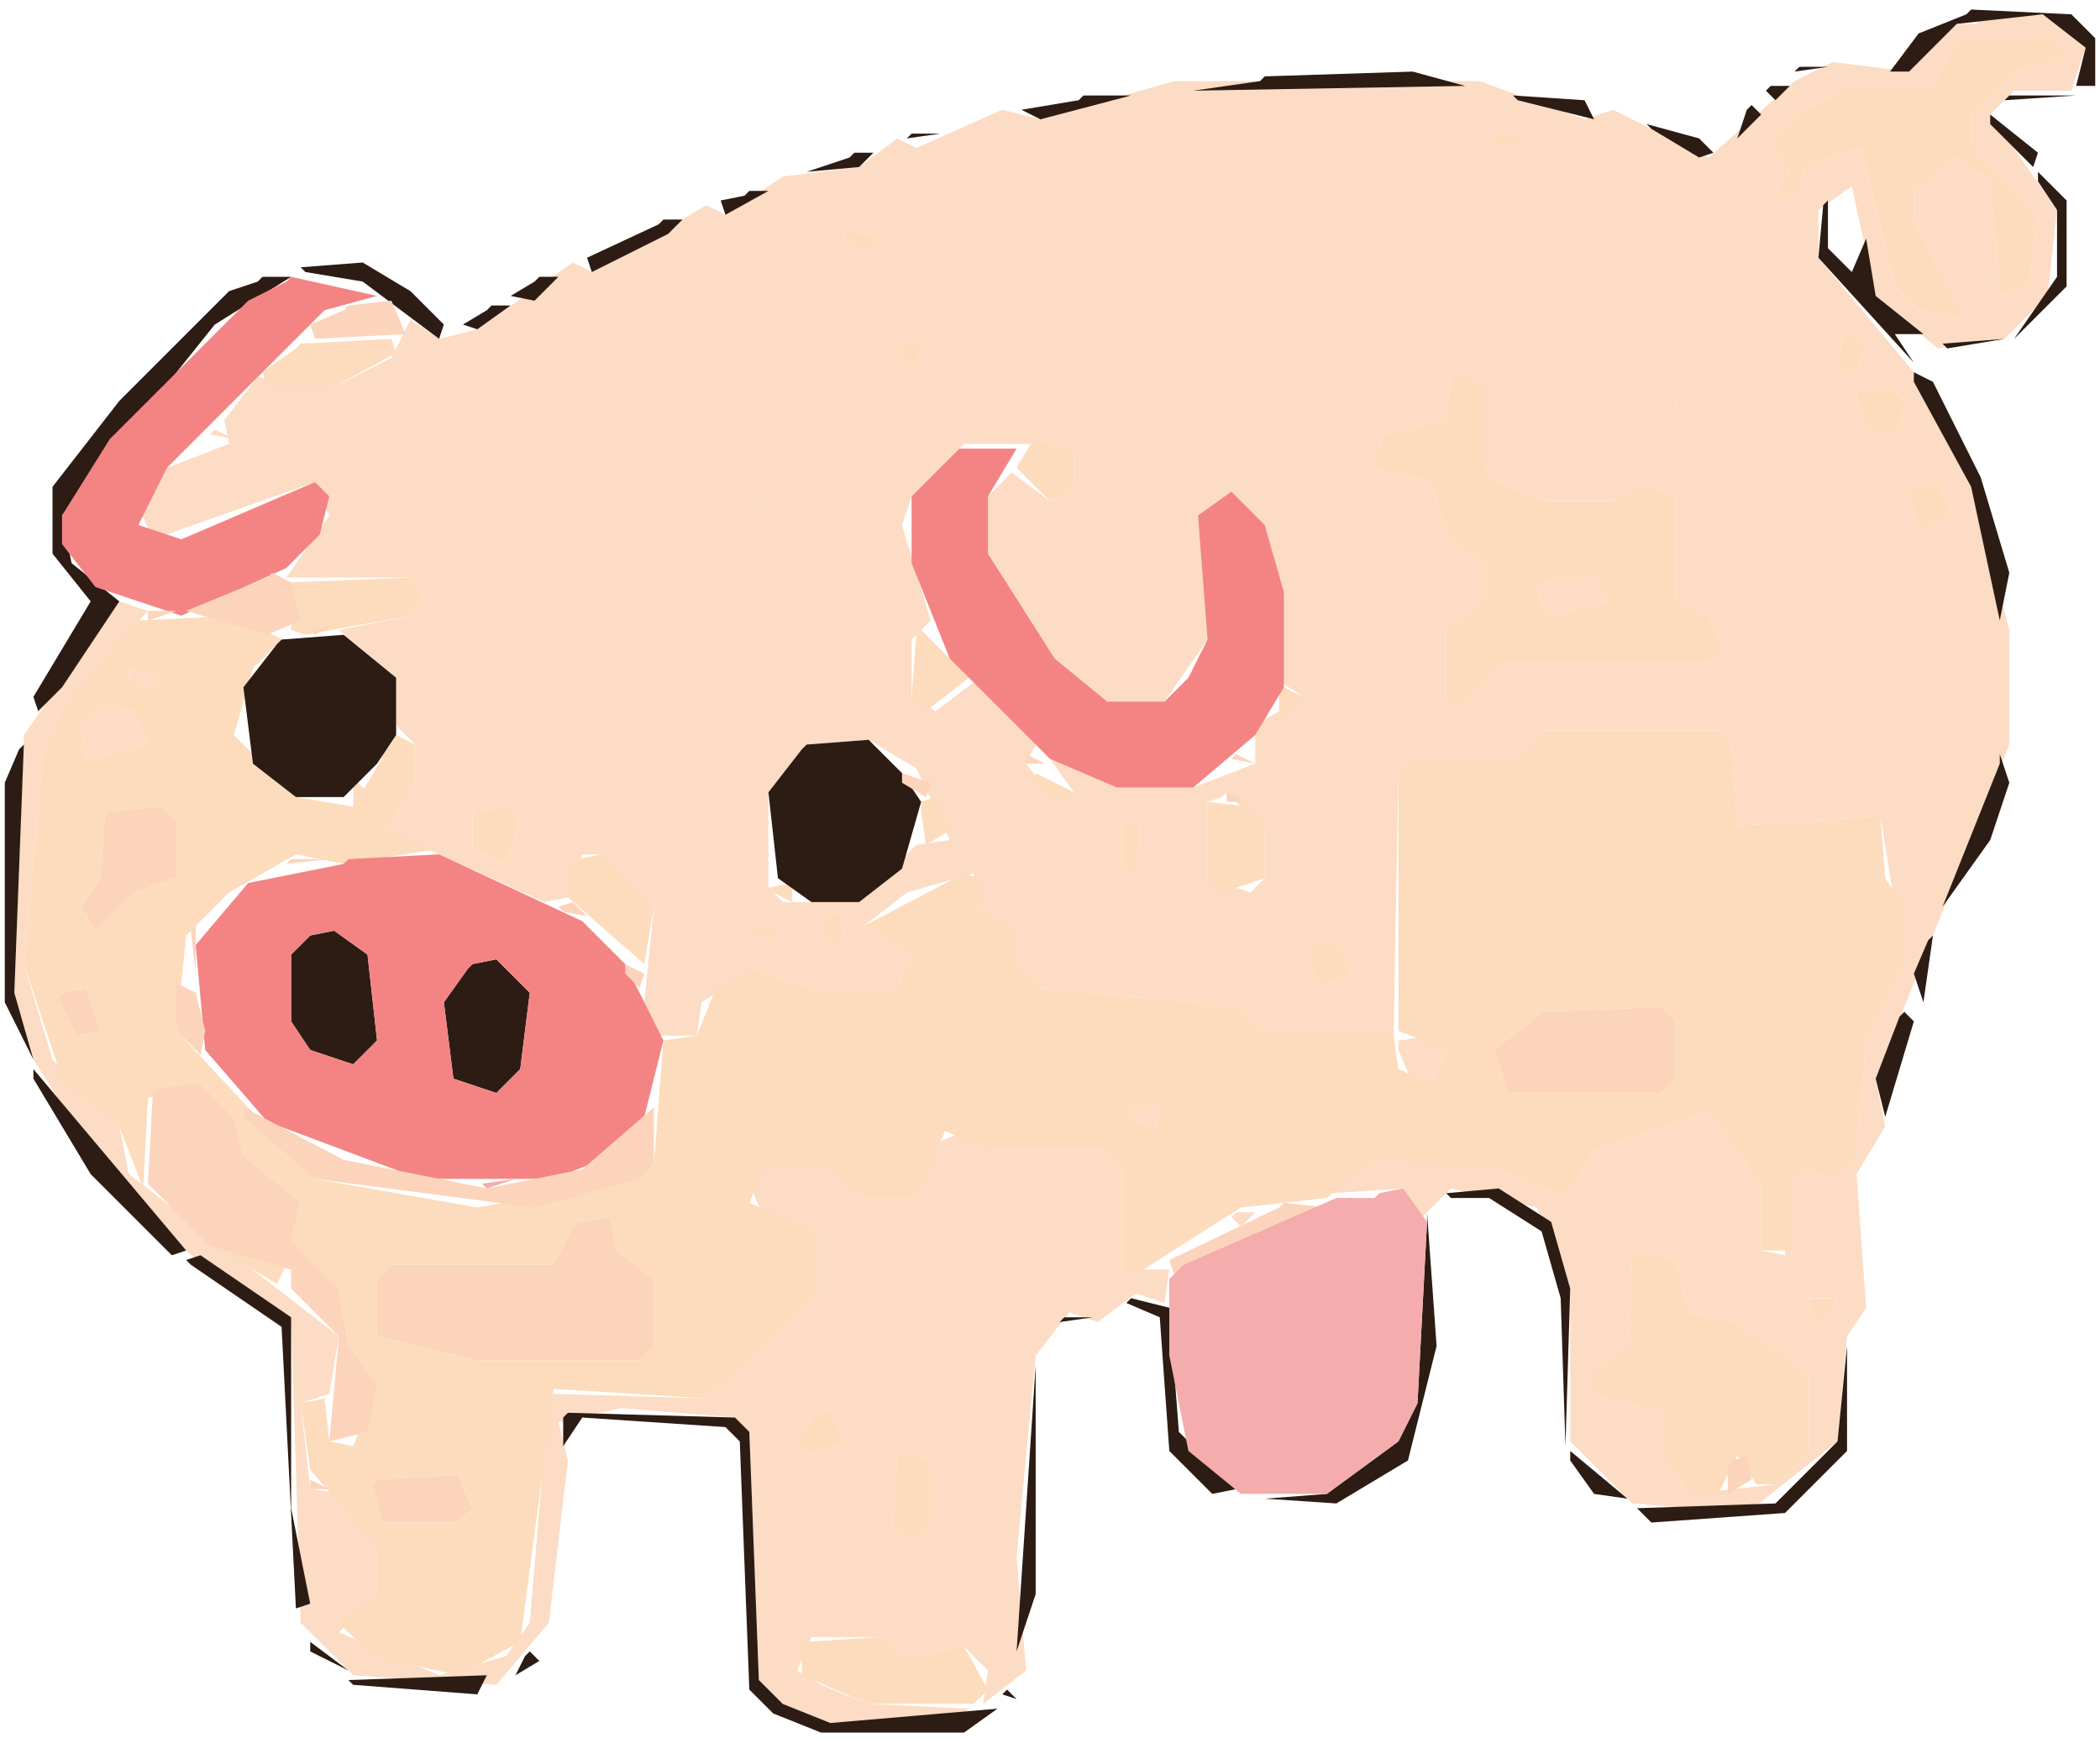
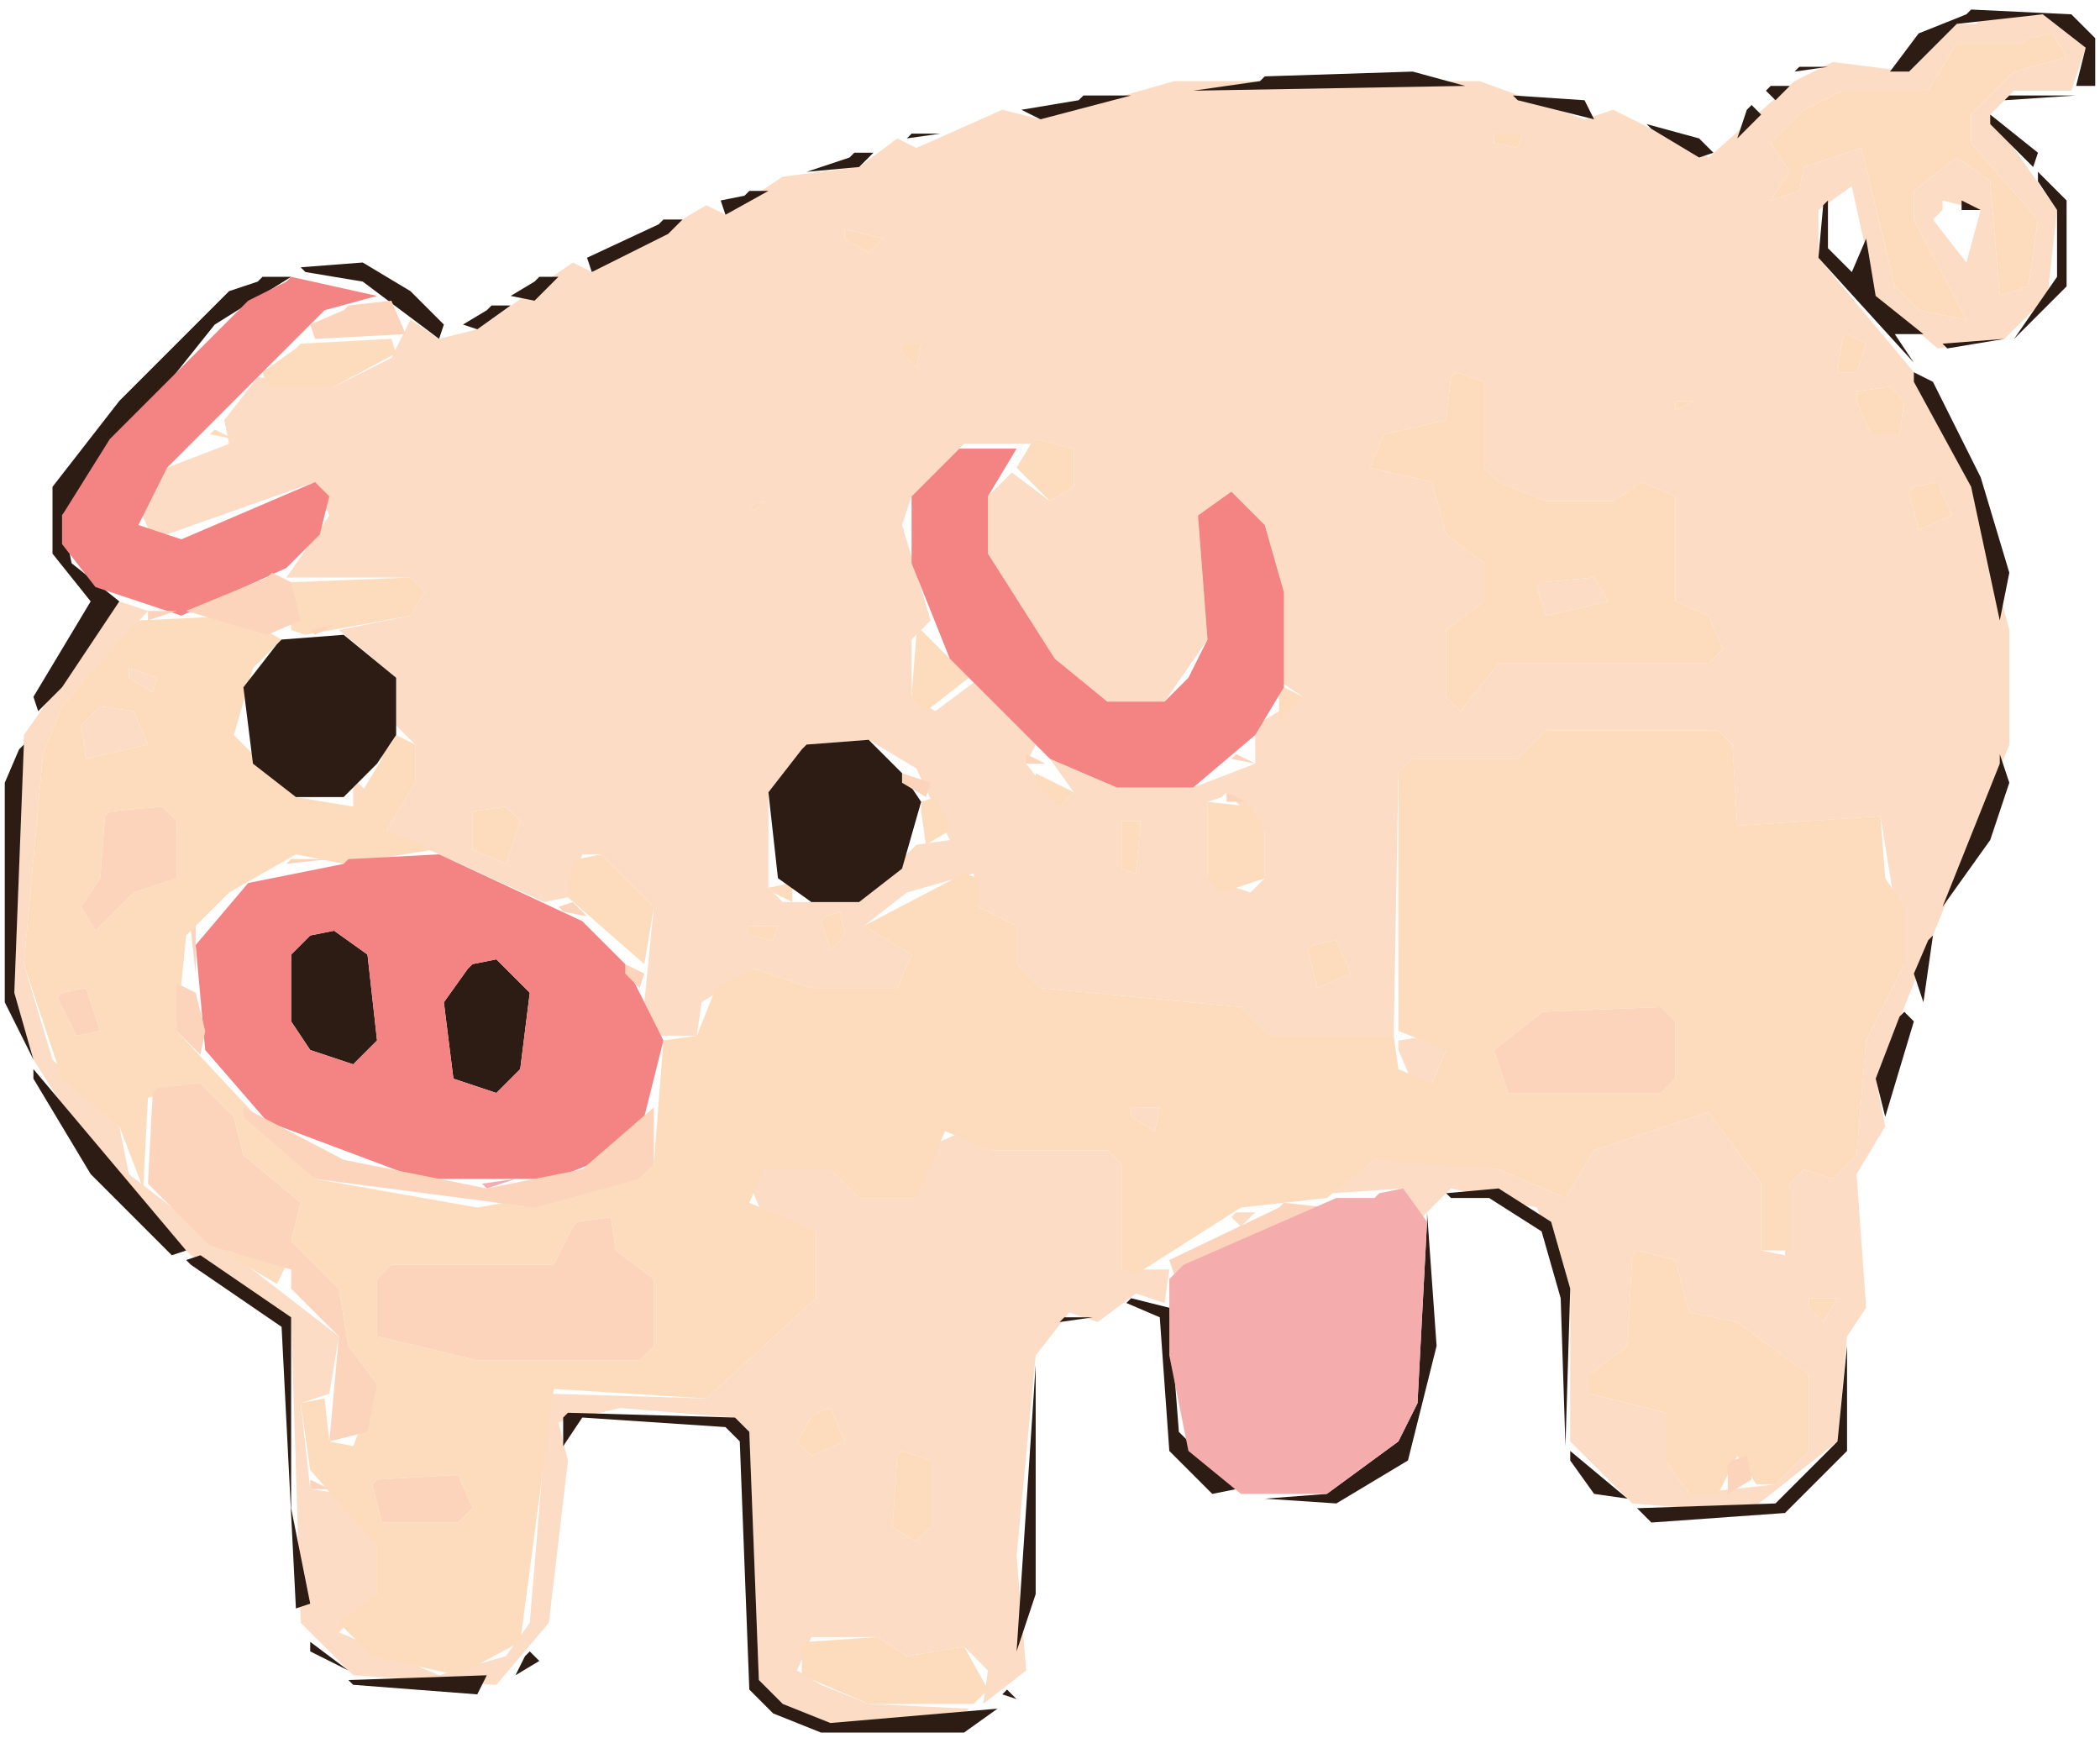
<svg xmlns="http://www.w3.org/2000/svg" viewBox="0 0 220 182" shape-rendering="geometricPrecision">
-   <path fill="rgb(252,220,196)" fill-rule="evenodd" d="M207.5 2.0L214.0 1.5L218.5 5.0L217.0 9.5L211.0 9.5L208.5 12.0L215.5 22.0L214.5 31.0L210.0 35.5L203.0 36.5L196.5 31.0L194.0 19.5L190.5 22.0L190.5 27.0L200.5 39.0L206.5 51.0L210.5 66.0L210.5 78.0L196.5 113.0L197.5 118.0L194.5 123.0L195.5 137.0L193.5 140.0L192.5 151.0L183.0 158.5L171.0 157.5L164.5 151.0L164.5 135.0L161.0 126.5L152.0 124.5L149.0 127.5L147.0 124.5L139.5 125.0L144.0 121.5L148.0 121.5L157.0 122.5L164.0 125.5L167.0 120.5L179.0 116.5L184.5 124.0L184.5 131.0L187.0 131.5L187.5 124.0L189.0 122.5L192.0 123.5L194.5 121.0L195.5 109.0L199.5 101.0L197.0 85.5L182.0 86.5L181.5 78.0L180.0 76.5L162.0 76.5L159.0 79.5L148.0 79.5L146.5 81.0L146.0 108.5L133.0 108.5L130.0 105.5L109.0 103.5L106.5 101.0L106.5 97.0L102.5 95.0L102.0 91.5L95.0 93.5L90.5 97.0L95.5 100.0L94.0 103.5L85.0 103.5L79.0 101.5L73.5 105.0L73.0 108.5L69.0 108.5L67.5 105.0L68.5 95.0L63.0 89.5L61.0 89.5L59.5 94.0L57.0 94.5L40.5 87.0L43.5 82.0L43.5 78.0L41.5 76.0L41.5 71.0L35.5 66.0L43.0 64.5L44.5 62.0L43.0 60.5L30.0 60.5L34.5 54.0L33.0 50.5L16.0 56.5L14.5 53.0L17.5 49.0L24.0 46.5L23.5 44.0L27.0 39.5L35.0 40.5L41.0 37.5L43.0 33.5L46.0 35.5L50.0 34.5L60.0 27.5L62.0 28.5L74.0 21.5L76.0 22.5L82.0 18.5L90.0 17.5L94.0 14.5L96.0 15.5L105.0 11.5L109.0 12.5L123.0 8.5L155.0 8.5L166.0 12.5L169.0 11.5L179.0 16.5L188.0 8.5L192.0 6.5L200.0 7.5L205.0 2.5L207.0 2.5ZM212.5 4.0L215.0 3.5L216.5 6.0L211.0 7.5L206.5 12.0L206.5 15.0L213.5 23.0L212.5 30.0L209.5 31.0L208.5 19.0L205.0 16.5L200.5 20.0L200.5 23.0L206.0 33.5L201.0 32.5L198.5 30.0L195.0 15.5L189.0 17.5L188.5 20.0L185.5 21.0L187.5 18.0L185.5 15.0L189.0 11.5L193.0 9.5L202.0 9.5L205.0 4.5L212.0 4.5ZM156.5 14.0L159.5 14.0L159.0 15.5L156.5 15.0ZM88.5 24.0L92.5 25.0L91.0 26.5L88.5 25.0ZM193.5 35.0L195.5 36.0L194.5 39.0L192.5 39.0L193.0 35.5ZM94.5 36.0L96.5 36.0L96.0 38.5L94.5 37.0ZM152.5 39.0L155.5 40.0L155.5 49.0L157.0 50.5L162.0 52.5L169.0 52.5L172.0 50.5L175.5 52.0L175.5 63.0L179.0 64.5L180.5 68.0L179.0 69.5L157.0 69.5L153.0 74.5L151.5 73.0L151.5 66.0L155.5 63.0L155.5 59.0L151.5 56.0L150.0 50.5L143.5 49.0L145.0 45.5L151.5 44.0L152.0 39.5ZM194.5 41.0L198.0 40.5L199.5 42.0L199.0 45.5L196.0 45.5L194.5 42.0ZM175.5 42.0L177.5 42.0L175.5 43.0ZM108.5 46.0L112.5 47.0L112.5 51.0L110.0 52.5L106.0 49.5L103.5 52.0L103.5 58.0L110.5 69.0L116.0 73.5L122.0 73.5L126.5 67.0L125.5 54.0L129.0 51.5L132.5 55.0L134.5 62.0L133.5 71.0L136.5 73.0L131.5 76.0L131.5 80.0L125.0 82.5L117.0 82.5L110.0 79.5L112.5 83.0L111.0 84.5L107.5 80.0L108.5 78.0L102.0 71.5L98.0 74.5L95.5 73.0L95.5 67.0L97.5 65.0L94.5 55.0L95.5 52.0L101.0 46.5L108.0 46.5ZM200.5 51.0L203.0 50.5L204.5 54.0L201.0 55.5L200.0 51.5ZM78.5 53.0L80.0 52.5L79.0 53.5ZM161.5 61.0L167.0 60.5L168.5 63.0L162.0 64.5L161.0 61.5ZM12.5 63.0L15.5 64.0L6.5 74.0L4.5 79.0L2.5 101.0L5.5 111.0L12.5 118.0L13.5 123.0L35.5 140.0L34.5 146.0L31.5 147.0L32.5 156.0L36.0 156.5L39.5 162.0L39.5 167.0L35.5 171.0L46.0 175.5L53.0 173.5L55.5 170.0L57.5 146.0L74.0 146.5L85.5 136.0L85.5 129.0L80.0 127.5L78.5 124.0L80.0 122.5L87.0 122.5L90.0 125.5L96.0 125.5L97.5 120.0L101.0 118.5L104.0 120.5L116.0 120.5L117.5 122.0L117.5 133.0L122.5 133.0L122.0 136.5L119.0 135.5L115.0 138.5L112.0 137.5L108.5 142.0L106.5 163.0L107.5 175.0L103.0 178.5L103.5 175.0L101.0 172.5L95.0 173.5L92.0 171.5L85.0 171.5L83.5 175.0L86.0 176.5L91.0 178.5L101.5 179.0L100.0 180.5L87.0 180.5L82.0 178.5L79.5 176.0L78.5 150.0L77.0 148.5L65.0 147.5L58.5 149.0L59.5 153.0L57.5 170.0L52.0 176.5L37.0 175.5L31.5 170.0L30.5 138.0L20.0 131.5L10.5 122.0L3.5 111.0L1.5 104.0L2.5 77.0L12.0 63.5ZM13.5 70.0L16.5 71.0L16.0 72.5L13.5 71.0ZM10.5 74.0L14.0 74.5L15.5 78.0L9.0 79.5L8.5 76.0L10.0 74.5ZM40.5 78.0L41.5 79.0L40.0 80.5L40.0 78.5ZM84.5 78.0L91.0 77.5L96.0 80.5L99.5 88.0L96.0 88.5L90.0 94.5L82.0 94.5L80.5 93.0L80.5 83.0L84.0 78.5ZM37.5 82.0L38.5 83.0L37.0 84.5L37.0 82.5ZM128.5 83.0L132.5 87.0L132.5 92.0L131.0 93.5L126.5 92.0L126.5 84.0L128.0 83.5ZM49.5 85.0L53.0 84.5L54.5 86.0L53.0 90.5L49.5 89.0L49.5 86.0ZM117.5 86.0L119.5 86.0L119.0 91.5L117.5 91.0L117.5 87.0ZM86.5 96.0L88.0 95.5L88.5 98.0L87.0 99.5L86.0 96.5ZM78.5 97.0L81.5 97.0L81.0 98.5L78.5 98.0ZM137.5 99.0L140.0 98.5L141.5 102.0L138.0 103.5L137.0 99.5ZM146.5 109.0L150.0 108.5L151.5 110.0L150.0 113.5L148.0 113.5L146.5 110.0ZM118.5 116.0L121.5 116.0L121.0 118.5L118.5 117.0ZM129.5 127.0L131.5 127.0L130.0 128.5L129.0 127.5ZM171.5 131.0L175.5 132.0L177.0 137.5L182.0 138.5L189.5 144.0L189.5 152.0L186.0 155.5L177.0 156.5L174.5 153.0L174.5 148.0L166.5 146.0L166.5 144.0L170.5 141.0L171.0 131.5ZM189.5 136.0L192.5 136.0L191.0 138.5L189.5 137.0ZM85.5 148.0L87.0 147.5L88.5 151.0L85.0 152.5L83.5 151.0L85.0 148.5ZM94.5 152.0L97.5 153.0L97.5 160.0L96.0 161.5L93.5 160.0L94.0 152.5Z" />
+   <path fill="rgb(252,220,196)" fill-rule="evenodd" d="M207.5 2.0L214.0 1.5L218.5 5.0L217.0 9.5L211.0 9.5L208.5 12.0L215.5 22.0L214.5 31.0L210.0 35.5L203.0 36.5L196.5 31.0L194.0 19.5L190.5 22.0L190.5 27.0L200.5 39.0L206.5 51.0L210.5 66.0L210.5 78.0L196.5 113.0L197.5 118.0L194.5 123.0L195.5 137.0L193.5 140.0L192.5 151.0L183.0 158.5L171.0 157.5L164.5 151.0L164.5 135.0L161.0 126.5L152.0 124.5L149.0 127.5L147.0 124.5L139.5 125.0L144.0 121.5L148.0 121.5L157.0 122.5L164.0 125.5L167.0 120.5L179.0 116.5L184.5 124.0L184.5 131.0L187.0 131.5L187.5 124.0L189.0 122.5L192.0 123.5L194.5 121.0L195.5 109.0L199.5 101.0L197.0 85.5L182.0 86.5L181.5 78.0L180.0 76.5L162.0 76.5L159.0 79.5L148.0 79.5L146.5 81.0L146.0 108.5L133.0 108.5L130.0 105.5L109.0 103.5L106.5 101.0L106.5 97.0L102.5 95.0L102.0 91.5L95.0 93.5L90.5 97.0L95.5 100.0L94.0 103.5L85.0 103.5L79.0 101.5L73.5 105.0L73.0 108.5L69.0 108.5L67.5 105.0L68.5 95.0L63.0 89.5L61.0 89.5L59.5 94.0L57.0 94.5L40.5 87.0L43.5 82.0L43.5 78.0L41.5 76.0L41.5 71.0L35.5 66.0L43.0 64.5L44.5 62.0L43.0 60.5L30.0 60.5L34.5 54.0L33.0 50.5L16.0 56.5L14.5 53.0L17.5 49.0L24.0 46.5L23.5 44.0L27.0 39.5L35.0 40.5L41.0 37.5L43.0 33.5L46.0 35.5L50.0 34.5L60.0 27.5L62.0 28.5L74.0 21.5L76.0 22.5L82.0 18.5L90.0 17.5L94.0 14.5L96.0 15.5L105.0 11.5L109.0 12.5L123.0 8.5L155.0 8.5L166.0 12.5L169.0 11.5L179.0 16.5L188.0 8.5L192.0 6.5L200.0 7.5L205.0 2.5L207.0 2.5ZM212.5 4.0L215.0 3.5L216.5 6.0L211.0 7.5L206.5 12.0L206.5 15.0L213.5 23.0L212.5 30.0L209.5 31.0L208.5 19.0L205.0 16.5L200.5 20.0L200.5 23.0L206.0 33.5L201.0 32.5L198.5 30.0L195.0 15.5L189.0 17.5L188.5 20.0L185.5 21.0L187.5 18.0L185.5 15.0L189.0 11.5L193.0 9.5L202.0 9.5L205.0 4.5L212.0 4.5ZM156.5 14.0L159.5 14.0L159.0 15.5L156.5 15.0ZM203.5 21.0L207.5 22.0L206.0 27.5L202.5 23.0L203.5 22.0ZM88.5 24.0L92.5 25.0L91.0 26.5L88.5 25.0ZM193.5 35.0L195.5 36.0L194.5 39.0L192.5 39.0L193.0 35.5ZM94.5 36.0L96.5 36.0L96.0 38.5L94.5 37.0ZM152.5 39.0L155.5 40.0L155.5 49.0L157.0 50.5L162.0 52.5L169.0 52.5L172.0 50.5L175.5 52.0L175.5 63.0L179.0 64.5L180.5 68.0L179.0 69.5L157.0 69.5L153.0 74.5L151.5 73.0L151.5 66.0L155.5 63.0L155.5 59.0L151.5 56.0L150.0 50.5L143.5 49.0L145.0 45.5L151.5 44.0L152.0 39.5ZM194.5 41.0L198.0 40.5L199.5 42.0L199.0 45.5L196.0 45.5L194.5 42.0ZM175.5 42.0L177.5 42.0L175.5 43.0ZM108.5 46.0L112.5 47.0L112.5 51.0L110.0 52.5L106.0 49.5L103.5 52.0L103.5 58.0L110.5 69.0L116.0 73.5L122.0 73.5L126.5 67.0L125.5 54.0L129.0 51.5L132.5 55.0L134.5 62.0L133.5 71.0L136.5 73.0L131.5 76.0L131.5 80.0L125.0 82.5L117.0 82.5L110.0 79.5L112.5 83.0L111.0 84.5L107.5 80.0L108.5 78.0L102.0 71.5L98.0 74.5L95.5 73.0L95.5 67.0L97.5 65.0L94.5 55.0L95.5 52.0L101.0 46.5L108.0 46.5ZM200.5 51.0L203.0 50.5L204.5 54.0L201.0 55.5L200.0 51.5ZM78.5 53.0L80.0 52.5L79.0 53.5ZM161.5 61.0L167.0 60.5L168.5 63.0L162.0 64.5L161.0 61.5ZM12.5 63.0L15.5 64.0L6.5 74.0L4.5 79.0L2.5 101.0L5.5 111.0L12.5 118.0L13.5 123.0L35.5 140.0L34.5 146.0L31.5 147.0L32.5 156.0L36.0 156.5L39.5 162.0L39.5 167.0L35.5 171.0L46.0 175.5L53.0 173.5L55.5 170.0L57.5 146.0L74.0 146.5L85.5 136.0L85.5 129.0L80.0 127.5L78.5 124.0L80.0 122.5L87.0 122.5L90.0 125.5L96.0 125.5L97.5 120.0L101.0 118.5L104.0 120.5L116.0 120.5L117.5 122.0L117.5 133.0L122.5 133.0L122.0 136.5L119.0 135.5L115.0 138.5L112.0 137.5L108.5 142.0L106.5 163.0L107.5 175.0L103.0 178.5L103.5 175.0L101.0 172.5L95.0 173.5L92.0 171.5L85.0 171.5L83.5 175.0L86.0 176.5L91.0 178.5L101.5 179.0L100.0 180.5L87.0 180.5L82.0 178.5L79.5 176.0L78.5 150.0L77.0 148.5L65.0 147.5L58.5 149.0L59.5 153.0L57.5 170.0L52.0 176.5L37.0 175.5L31.5 170.0L30.5 138.0L20.0 131.5L10.5 122.0L3.5 111.0L1.5 104.0L2.5 77.0L12.0 63.5ZM13.5 70.0L16.5 71.0L16.0 72.5L13.5 71.0ZM10.5 74.0L14.0 74.5L15.5 78.0L9.0 79.5L8.5 76.0L10.0 74.5ZM40.5 78.0L41.5 79.0L40.0 80.5L40.0 78.5ZM84.5 78.0L91.0 77.5L96.0 80.5L99.5 88.0L96.0 88.5L90.0 94.5L82.0 94.5L80.5 93.0L80.5 83.0L84.0 78.5ZM37.5 82.0L38.5 83.0L37.0 84.5L37.0 82.5ZM128.5 83.0L132.5 87.0L132.5 92.0L131.0 93.5L126.5 92.0L126.5 84.0L128.0 83.5ZM49.5 85.0L53.0 84.5L54.5 86.0L53.0 90.5L49.5 89.0L49.5 86.0ZM117.5 86.0L119.5 86.0L119.0 91.5L117.5 91.0L117.5 87.0ZM86.5 96.0L88.0 95.5L88.5 98.0L87.0 99.5L86.0 96.5ZM78.5 97.0L81.5 97.0L81.0 98.5L78.5 98.0ZM137.5 99.0L140.0 98.5L141.5 102.0L138.0 103.5L137.0 99.5ZM146.5 109.0L150.0 108.5L151.5 110.0L150.0 113.5L148.0 113.5L146.5 110.0ZM118.5 116.0L121.5 116.0L121.0 118.5L118.5 117.0ZM129.5 127.0L131.5 127.0L130.0 128.5L129.0 127.5ZM171.5 131.0L175.5 132.0L177.0 137.5L182.0 138.5L189.5 144.0L189.5 152.0L186.0 155.5L177.0 156.5L174.5 153.0L174.5 148.0L166.5 146.0L166.5 144.0L170.5 141.0L171.0 131.5ZM189.5 136.0L192.5 136.0L191.0 138.5L189.5 137.0ZM85.5 148.0L87.0 147.5L88.5 151.0L85.0 152.5L83.5 151.0L85.0 148.5ZM94.5 152.0L97.5 153.0L97.5 160.0L96.0 161.5L93.5 160.0L94.0 152.5Z" />
  <path fill="rgb(252,220,188)" fill-rule="evenodd" d="M212.5 4.0L215.0 3.5L216.5 6.0L211.0 7.5L206.5 12.0L206.5 15.0L213.5 23.0L212.5 30.0L209.5 31.0L208.5 19.0L205.0 16.5L200.5 20.0L200.5 23.0L206.0 33.5L201.0 32.5L198.5 30.0L195.0 15.5L189.0 17.5L188.5 20.0L185.5 21.0L187.5 18.0L185.5 15.0L189.0 11.5L193.0 9.5L202.0 9.5L205.0 4.5L212.0 4.5ZM156.5 14.0L159.5 14.0L159.0 15.5L156.5 15.0ZM88.5 24.0L92.5 25.0L91.0 26.5L88.5 25.0ZM193.5 35.0L195.5 36.0L194.5 39.0L192.5 39.0L193.0 35.5ZM31.5 36.0L41.0 35.5L41.5 37.0L35.0 40.5L28.0 40.5L27.5 39.0L31.0 36.5ZM94.5 36.0L96.5 36.0L96.0 38.5L94.5 37.0ZM152.5 39.0L155.5 40.0L155.5 49.0L157.0 50.5L162.0 52.5L169.0 52.5L172.0 50.5L175.5 52.0L175.5 63.0L179.0 64.5L180.5 68.0L179.0 69.5L157.0 69.5L153.0 74.5L151.5 73.0L151.5 66.0L155.5 63.0L155.5 59.0L151.5 56.0L150.0 50.5L143.5 49.0L145.0 45.5L151.5 44.0L152.0 39.5ZM194.5 41.0L198.0 40.5L199.5 42.0L199.0 45.5L196.0 45.5L194.5 42.0ZM175.5 42.0L177.5 42.0L175.5 43.0ZM22.5 45.0L24.5 46.0L22.0 45.5ZM108.5 46.0L112.5 47.0L112.5 51.0L110.0 52.5L106.5 49.0L108.0 46.5ZM200.5 51.0L203.0 50.5L204.5 54.0L201.0 55.5L200.0 51.5ZM78.5 53.0L80.0 52.5L79.0 53.5ZM30.5 61.0L43.0 60.5L44.5 62.0L43.0 64.5L32.0 66.5L30.5 66.0L30.5 62.0ZM161.5 61.0L167.0 60.5L168.5 63.0L162.0 64.5L161.0 61.5ZM14.5 65.0L25.0 64.5L29.5 67.0L26.5 70.0L24.5 77.0L31.0 83.5L37.0 84.5L41.5 77.0L43.5 78.0L43.5 82.0L40.5 87.0L45.5 89.0L36.0 90.5L31.0 89.5L24.0 93.5L19.5 98.0L18.5 108.0L33.0 123.5L50.0 126.5L67.0 123.5L68.5 122.0L69.5 109.0L73.0 108.5L75.0 103.5L79.0 101.5L85.0 103.5L94.0 103.5L95.5 100.0L90.5 97.0L101.0 91.5L102.5 92.0L102.5 95.0L106.5 97.0L106.5 101.0L109.0 103.5L130.0 105.5L133.0 108.5L146.0 108.5L146.5 112.0L150.0 113.5L151.5 110.0L146.5 108.0L146.5 81.0L148.0 79.5L159.0 79.5L162.0 76.5L180.0 76.5L181.5 78.0L182.0 86.5L197.0 85.5L197.5 92.0L199.5 95.0L199.5 101.0L195.5 109.0L194.5 121.0L192.0 123.5L189.0 122.5L187.5 124.0L187.5 131.0L184.5 131.0L184.5 124.0L179.0 116.5L167.0 120.5L164.0 125.5L157.0 122.5L144.0 121.5L139.0 125.5L130.0 126.5L119.0 133.5L117.5 133.0L117.5 122.0L116.0 120.5L104.0 120.5L99.0 118.5L96.0 125.5L90.0 125.5L87.0 122.5L80.0 122.5L78.5 126.0L85.5 129.0L85.5 136.0L74.0 146.5L58.0 145.5L54.5 172.0L48.0 175.5L39.0 173.5L35.5 170.0L39.5 167.0L39.5 162.0L32.5 154.0L31.5 147.0L34.0 146.5L34.5 151.0L37.0 151.5L39.5 145.0L36.5 141.0L35.5 135.0L30.5 130.0L31.5 126.0L25.5 121.0L24.5 117.0L21.0 113.5L15.5 115.0L15.0 124.5L12.5 118.0L6.5 113.0L2.5 101.0L4.5 79.0L6.5 74.0L14.0 65.5ZM96.5 66.0L101.5 71.0L97.0 74.5L95.5 73.0L96.0 66.5ZM13.5 70.0L16.5 71.0L16.0 72.5L13.5 71.0ZM134.5 72.0L136.5 73.0L134.0 75.5L134.0 72.5ZM10.5 74.0L14.0 74.5L15.5 78.0L9.0 79.5L8.5 76.0L10.0 74.5ZM108.5 81.0L112.5 83.0L111.0 84.5L108.5 82.0ZM96.5 84.0L98.0 83.5L99.5 87.0L97.0 88.5L96.5 85.0ZM126.5 84.0L131.0 84.5L132.5 87.0L132.5 92.0L128.0 93.5L126.5 92.0L126.5 85.0ZM11.5 85.0L17.0 84.5L18.5 86.0L18.5 92.0L14.0 93.5L10.0 97.5L8.5 95.0L10.5 92.0L11.0 85.5ZM49.5 85.0L53.0 84.5L54.5 86.0L53.0 90.5L49.5 89.0L49.5 86.0ZM117.5 86.0L119.5 86.0L119.0 91.5L117.5 91.0L117.5 87.0ZM60.5 90.0L63.0 89.5L68.5 95.0L67.5 101.0L59.5 94.0L60.0 90.5ZM80.5 93.0L83.0 92.5L83.0 94.5L81.0 93.5ZM86.5 96.0L88.0 95.5L88.5 98.0L87.0 99.5L86.0 96.5ZM78.5 97.0L81.5 97.0L81.0 98.5L78.5 98.0ZM137.5 99.0L140.0 98.5L141.5 102.0L138.0 103.5L137.0 99.5ZM6.5 104.0L9.0 103.5L10.5 108.0L8.0 108.5L6.0 104.5ZM161.5 106.0L174.0 105.5L175.5 107.0L175.5 113.0L174.0 114.5L158.0 114.5L156.5 110.0L161.0 106.5ZM118.5 116.0L121.5 116.0L121.0 118.5L118.5 117.0ZM60.5 128.0L64.0 127.5L64.5 131.0L68.5 134.0L68.5 141.0L67.0 142.5L50.0 142.5L39.5 140.0L39.5 134.0L41.0 132.5L58.0 132.5L60.0 128.5ZM23.5 131.0L30.0 132.5L29.0 134.5L24.0 131.5ZM171.5 131.0L175.5 132.0L177.0 137.5L182.0 138.5L189.5 144.0L189.5 152.0L186.0 155.5L184.0 155.5L182.0 152.5L180.0 156.5L177.0 156.5L174.5 153.0L174.5 148.0L166.5 146.0L166.5 144.0L170.5 141.0L171.0 131.5ZM189.5 136.0L192.5 136.0L191.0 138.5L189.5 137.0ZM85.5 148.0L87.0 147.5L88.5 151.0L85.0 152.5L83.5 151.0L85.0 148.5ZM94.5 152.0L97.5 153.0L97.5 160.0L96.0 161.5L93.5 160.0L94.0 152.5ZM39.5 155.0L48.0 154.5L49.5 158.0L48.0 159.5L40.0 159.5L39.0 155.5ZM84.5 172.0L92.0 171.5L95.0 173.5L101.0 172.5L103.5 177.0L102.0 178.5L91.0 178.5L84.0 175.5L84.0 172.5Z" />
-   <path fill="rgb(44,28,20)" fill-rule="evenodd" d="M206.5 1.0L217.0 1.5L219.5 4.0L219.5 9.0L217.5 9.0L218.5 5.0L214.0 1.5L205.0 2.5L200.0 7.5L198.0 7.5L201.0 3.5L206.0 1.5ZM188.5 7.0L191.5 7.0L188.0 7.5ZM132.5 8.0L148.0 7.5L153.5 9.0L125.0 9.5L132.0 8.5ZM185.5 9.0L187.5 9.0L186.0 10.5L185.0 9.5ZM113.5 10.0L118.5 10.0L109.0 12.5L107.0 11.5L113.0 10.5ZM158.5 10.0L166.0 10.5L167.0 12.5L159.0 10.5ZM210.5 10.0L217.5 10.0L210.0 10.5ZM183.5 11.0L184.5 12.0L182.0 14.5L183.0 11.5ZM208.5 12.0L213.5 16.0L213.0 17.5L208.5 13.0ZM172.5 13.0L178.0 14.5L179.5 16.0L178.0 16.5L173.0 13.5ZM95.5 14.0L98.5 14.0L95.0 14.5ZM89.5 16.0L91.5 16.0L90.0 17.5L84.5 18.0L89.0 16.5ZM213.5 18.0L216.5 21.0L216.5 30.0L211.0 35.5L215.5 29.0L215.5 22.0L213.5 19.0ZM78.5 20.0L80.5 20.0L76.0 22.5L75.5 21.0L78.0 20.5ZM191.5 21.0L191.5 26.0L194.0 28.5L195.5 25.0L196.5 31.0L201.5 35.0L198.5 35.0L200.5 38.0L190.5 27.0L191.0 21.5ZM69.5 23.0L71.5 23.0L70.0 24.5L62.0 28.5L61.5 27.0L69.0 23.5ZM31.5 28.0L38.0 27.5L43.0 30.5L46.5 34.0L46.0 35.5L38.0 29.5L32.0 28.5ZM27.5 29.0L30.5 29.0L22.5 34.0L6.5 54.0L7.5 59.0L12.5 63.0L6.5 72.0L4.0 74.5L3.5 73.0L9.5 63.0L5.5 58.0L5.5 51.0L12.5 42.0L24.0 30.5L27.0 29.5ZM56.5 29.0L58.5 29.0L56.0 31.5L53.5 31.0L56.0 29.5ZM51.5 32.0L53.5 32.0L50.0 34.5L48.5 34.0L51.0 32.5ZM203.5 36.0L210.0 35.5L204.0 36.5ZM200.5 39.0L202.5 40.0L207.5 50.0L210.5 60.0L209.5 65.0L206.5 51.0L200.5 40.0ZM29.5 67.0L36.0 66.5L41.5 71.0L41.5 77.0L39.5 80.0L36.0 83.5L31.0 83.5L26.5 80.0L25.5 72.0L29.0 67.5ZM2.5 78.0L1.5 104.0L3.5 111.0L0.5 105.0L0.5 82.0L2.0 78.5ZM84.5 78.0L91.0 77.5L94.5 81.0L96.5 84.0L94.5 91.0L90.0 94.5L85.0 94.5L81.5 92.0L80.5 83.0L84.0 78.5ZM209.5 79.0L210.5 82.0L208.5 88.0L203.5 95.0L209.5 80.0ZM32.5 98.0L35.0 97.5L38.5 100.0L39.5 109.0L37.0 111.5L32.5 110.0L30.5 107.0L30.5 100.0L32.0 98.5ZM202.5 98.0L201.5 105.0L200.5 102.0L202.0 98.5ZM49.5 101.0L52.0 100.5L55.5 104.0L54.5 112.0L52.0 114.5L47.5 113.0L46.5 105.0L49.0 101.5ZM199.5 106.0L200.5 107.0L197.5 117.0L196.5 113.0L199.0 106.5ZM3.5 112.0L19.5 131.0L18.0 131.5L9.5 123.0L3.5 113.0ZM151.5 125.0L157.0 124.5L162.5 128.0L164.5 135.0L164.0 151.5L163.5 136.0L161.5 129.0L156.0 125.5L152.0 125.5ZM149.5 127.0L150.5 141.0L147.5 153.0L140.0 157.5L132.5 157.0L139.0 156.5L146.5 151.0L148.5 147.0L149.5 128.0ZM19.5 132.0L21.0 131.5L30.5 138.0L30.5 158.0L32.5 168.0L31.0 168.5L29.5 139.0L20.0 132.5ZM118.5 136.0L122.5 137.0L123.5 150.0L129.5 156.0L127.0 156.5L122.5 152.0L121.5 138.0L118.0 136.5ZM111.5 138.0L114.5 138.0L111.0 138.5ZM193.5 140.0L193.5 152.0L187.0 158.5L173.0 159.5L171.5 158.0L186.0 157.5L192.5 151.0L193.5 141.0ZM108.5 142.0L108.5 167.0L106.5 173.0L108.5 143.0ZM59.5 148.0L77.0 148.5L78.5 150.0L79.5 176.0L82.0 178.5L87.0 180.5L104.5 179.0L101.0 181.5L86.0 181.5L81.0 179.5L78.5 177.0L77.5 151.0L76.0 149.5L61.0 148.5L59.0 151.5L59.0 148.5ZM164.5 152.0L170.5 157.0L167.0 156.5L164.5 153.0ZM32.5 172.0L36.5 175.0L32.5 173.0ZM55.5 173.0L56.5 174.0L54.0 175.5L55.0 173.5ZM36.5 176.0L51.0 175.5L50.0 177.5L37.0 176.5ZM105.5 177.0L106.5 178.0L105.0 177.5Z" />
+   <path fill="rgb(44,28,20)" fill-rule="evenodd" d="M206.5 1.0L217.0 1.5L219.5 4.0L219.5 9.0L217.5 9.0L218.5 5.0L214.0 1.5L205.0 2.5L200.0 7.5L198.0 7.5L201.0 3.5L206.0 1.5ZM188.5 7.0L191.5 7.0L188.0 7.5ZM132.5 8.0L148.0 7.5L153.5 9.0L125.0 9.5L132.0 8.5ZM185.5 9.0L187.5 9.0L186.0 10.5L185.0 9.5ZM113.5 10.0L118.5 10.0L109.0 12.5L107.0 11.5L113.0 10.5ZM158.5 10.0L166.0 10.5L167.0 12.5L159.0 10.5ZM210.5 10.0L217.5 10.0L210.0 10.5ZM183.5 11.0L184.5 12.0L182.0 14.5L183.0 11.5ZM208.5 12.0L213.5 16.0L213.0 17.5L208.5 13.0ZM172.5 13.0L178.0 14.5L179.5 16.0L178.0 16.5L173.0 13.5ZM95.5 14.0L98.5 14.0L95.0 14.5ZM89.5 16.0L91.5 16.0L90.0 17.5L84.5 18.0L89.0 16.5ZM213.5 18.0L216.5 21.0L216.5 30.0L211.0 35.5L215.5 29.0L215.5 22.0L213.5 19.0ZM78.5 20.0L80.5 20.0L76.0 22.5L75.5 21.0L78.0 20.5ZM191.5 21.0L191.5 26.0L194.0 28.5L195.5 25.0L196.5 31.0L201.5 35.0L198.5 35.0L200.5 38.0L190.5 27.0L191.0 21.5ZM205.5 21.0L207.5 22.0L205.5 22.0ZM69.5 23.0L71.5 23.0L70.0 24.5L62.0 28.5L61.5 27.0L69.0 23.5ZM31.5 28.0L38.0 27.5L43.0 30.5L46.5 34.0L46.0 35.5L38.0 29.5L32.0 28.5ZM27.5 29.0L30.5 29.0L22.5 34.0L6.5 54.0L7.5 59.0L12.5 63.0L6.5 72.0L4.0 74.5L3.5 73.0L9.5 63.0L5.5 58.0L5.5 51.0L12.5 42.0L24.0 30.5L27.0 29.5ZM56.5 29.0L58.5 29.0L56.0 31.5L53.5 31.0L56.0 29.5ZM51.5 32.0L53.5 32.0L50.0 34.5L48.5 34.0L51.0 32.5ZM203.5 36.0L210.0 35.5L204.0 36.5ZM200.5 39.0L202.5 40.0L207.5 50.0L210.5 60.0L209.5 65.0L206.5 51.0L200.5 40.0ZM29.5 67.0L36.0 66.5L41.5 71.0L41.5 77.0L39.5 80.0L36.0 83.5L31.0 83.5L26.5 80.0L25.5 72.0L29.0 67.5ZM2.5 78.0L1.5 104.0L3.5 111.0L0.5 105.0L0.5 82.0L2.0 78.5ZM84.5 78.0L91.0 77.5L94.5 81.0L96.5 84.0L94.5 91.0L90.0 94.5L85.0 94.5L81.5 92.0L80.5 83.0L84.0 78.5ZM209.5 79.0L210.5 82.0L208.5 88.0L203.5 95.0L209.5 80.0ZM32.5 98.0L35.0 97.5L38.5 100.0L39.5 109.0L37.0 111.5L32.5 110.0L30.5 107.0L30.5 100.0L32.0 98.5ZM202.5 98.0L201.5 105.0L200.5 102.0L202.0 98.5ZM49.5 101.0L52.0 100.5L55.5 104.0L54.5 112.0L52.0 114.5L47.5 113.0L46.5 105.0L49.0 101.5ZM199.5 106.0L200.5 107.0L197.5 117.0L196.5 113.0L199.0 106.5ZM3.5 112.0L19.5 131.0L18.0 131.5L9.5 123.0L3.5 113.0ZM151.5 125.0L157.0 124.5L162.5 128.0L164.5 135.0L164.0 151.5L163.5 136.0L161.5 129.0L156.0 125.5L152.0 125.5ZM149.5 127.0L150.5 141.0L147.5 153.0L140.0 157.5L132.5 157.0L139.0 156.5L146.5 151.0L148.5 147.0L149.5 128.0ZM19.5 132.0L21.0 131.5L30.5 138.0L30.5 158.0L32.5 168.0L31.0 168.5L29.5 139.0L20.0 132.5ZM118.5 136.0L122.5 137.0L123.5 150.0L129.5 156.0L127.0 156.5L122.5 152.0L121.5 138.0L118.0 136.5ZM111.5 138.0L114.5 138.0L111.0 138.5ZM193.5 140.0L193.5 152.0L187.0 158.5L173.0 159.5L171.5 158.0L186.0 157.5L192.5 151.0L193.5 141.0ZM108.5 142.0L108.5 167.0L106.5 173.0L108.5 143.0ZM59.5 148.0L77.0 148.5L78.5 150.0L79.5 176.0L82.0 178.5L87.0 180.5L104.5 179.0L101.0 181.5L86.0 181.5L81.0 179.5L78.5 177.0L77.5 151.0L76.0 149.5L61.0 148.5L59.0 151.5L59.0 148.5ZM164.5 152.0L170.5 157.0L167.0 156.5L164.5 153.0ZM32.5 172.0L36.5 175.0L32.5 173.0ZM55.5 173.0L56.5 174.0L54.0 175.5L55.0 173.5ZM36.5 176.0L51.0 175.5L50.0 177.5L37.0 176.5ZM105.5 177.0L106.5 178.0L105.0 177.5Z" />
  <path fill="rgb(244,132,132)" fill-rule="evenodd" d="M30.5 29.0L39.5 31.0L34.0 32.5L17.5 49.0L14.5 55.0L19.0 56.5L33.0 50.5L34.5 52.0L33.5 56.0L30.0 59.5L19.0 64.5L10.0 61.5L6.5 57.0L6.5 54.0L11.5 46.0L26.0 31.5L30.0 29.5ZM100.5 47.0L106.5 47.0L103.5 52.0L103.5 58.0L110.5 69.0L116.0 73.5L122.0 73.5L124.5 71.0L126.5 67.0L125.5 54.0L129.0 51.5L132.5 55.0L134.5 62.0L134.5 72.0L131.5 77.0L125.0 82.5L117.0 82.5L110.0 79.5L99.5 69.0L95.5 59.0L95.5 52.0L100.0 47.5ZM36.5 90.0L46.0 89.5L61.0 96.5L65.5 101.0L69.5 109.0L67.5 117.0L63.0 121.5L58.0 123.5L44.0 123.5L28.0 117.5L21.5 110.0L20.5 99.0L26.0 92.5L36.0 90.5ZM32.5 98.0L35.0 97.5L38.5 100.0L39.5 109.0L37.0 111.5L32.5 110.0L30.5 107.0L30.5 100.0L32.0 98.5ZM49.5 101.0L52.0 100.5L55.5 104.0L54.5 112.0L52.0 114.5L47.5 113.0L46.5 105.0L49.0 101.5Z" />
  <path fill="rgb(252,212,188)" fill-rule="evenodd" d="M36.5 32.0L41.0 31.5L42.5 35.0L33.0 35.5L32.5 34.0L36.0 32.5ZM28.5 60.0L30.5 61.0L31.5 65.0L28.0 66.5L19.5 64.0L28.0 60.5ZM15.5 64.0L18.5 64.0L15.5 65.0ZM32.5 66.0L35.0 65.5L33.0 66.5ZM107.5 79.0L109.5 80.0L107.5 80.0ZM129.5 79.0L131.5 80.0L129.0 79.5ZM94.5 81.0L97.5 82.0L97.0 83.5L94.5 82.0ZM128.5 83.0L130.5 84.0L128.5 84.0ZM11.5 85.0L17.0 84.5L18.5 86.0L18.5 92.0L14.0 93.5L10.0 97.5L8.5 95.0L10.5 92.0L11.0 85.5ZM30.5 90.0L34.5 90.0L30.0 90.5ZM58.5 95.0L60.0 94.5L61.5 96.0L59.0 95.5ZM20.5 97.0L20.5 102.0L20.0 97.5ZM65.5 101.0L67.5 102.0L67.0 103.5L65.5 102.0ZM18.5 103.0L20.5 104.0L21.5 108.0L21.0 110.5L18.5 108.0L18.5 104.0ZM6.5 104.0L9.0 103.5L10.5 108.0L8.0 108.5L6.0 104.5ZM161.5 106.0L174.0 105.5L175.5 107.0L175.5 113.0L174.0 114.5L158.0 114.5L156.5 110.0L161.0 106.5ZM16.5 114.0L21.0 113.5L24.5 117.0L25.5 121.0L31.5 126.0L30.5 130.0L35.5 135.0L36.5 141.0L39.5 145.0L38.5 150.0L34.5 151.0L35.5 140.0L30.5 135.0L30.5 133.0L22.0 130.5L15.5 124.0L16.0 114.5ZM25.5 116.0L36.0 121.5L51.0 124.5L61.0 122.5L68.5 116.0L68.5 122.0L67.0 123.5L56.0 126.5L33.0 123.5L25.5 117.0ZM134.5 126.0L139.0 126.5L123.0 133.5L122.5 132.0L134.0 126.5ZM60.5 128.0L64.0 127.5L64.5 131.0L68.5 134.0L68.5 141.0L67.0 142.5L50.0 142.5L39.5 140.0L39.5 134.0L41.0 132.5L58.0 132.5L60.0 128.5ZM181.5 153.0L183.0 152.5L183.5 155.0L181.0 156.5L181.0 153.5ZM32.5 155.0L34.5 156.0L32.5 156.0ZM39.5 155.0L48.0 154.5L49.5 158.0L48.0 159.5L40.0 159.5L39.0 155.5Z" />
  <path fill="rgb(244,172,172)" fill-rule="evenodd" d="M50.5 124.0L54.0 123.5L51.0 124.5ZM144.5 125.0L147.0 124.5L149.5 128.0L148.5 147.0L146.5 151.0L139.0 156.5L130.0 156.5L124.5 152.0L122.5 142.0L122.5 134.0L124.0 132.5L140.0 125.5L144.0 125.5Z" />
</svg>
